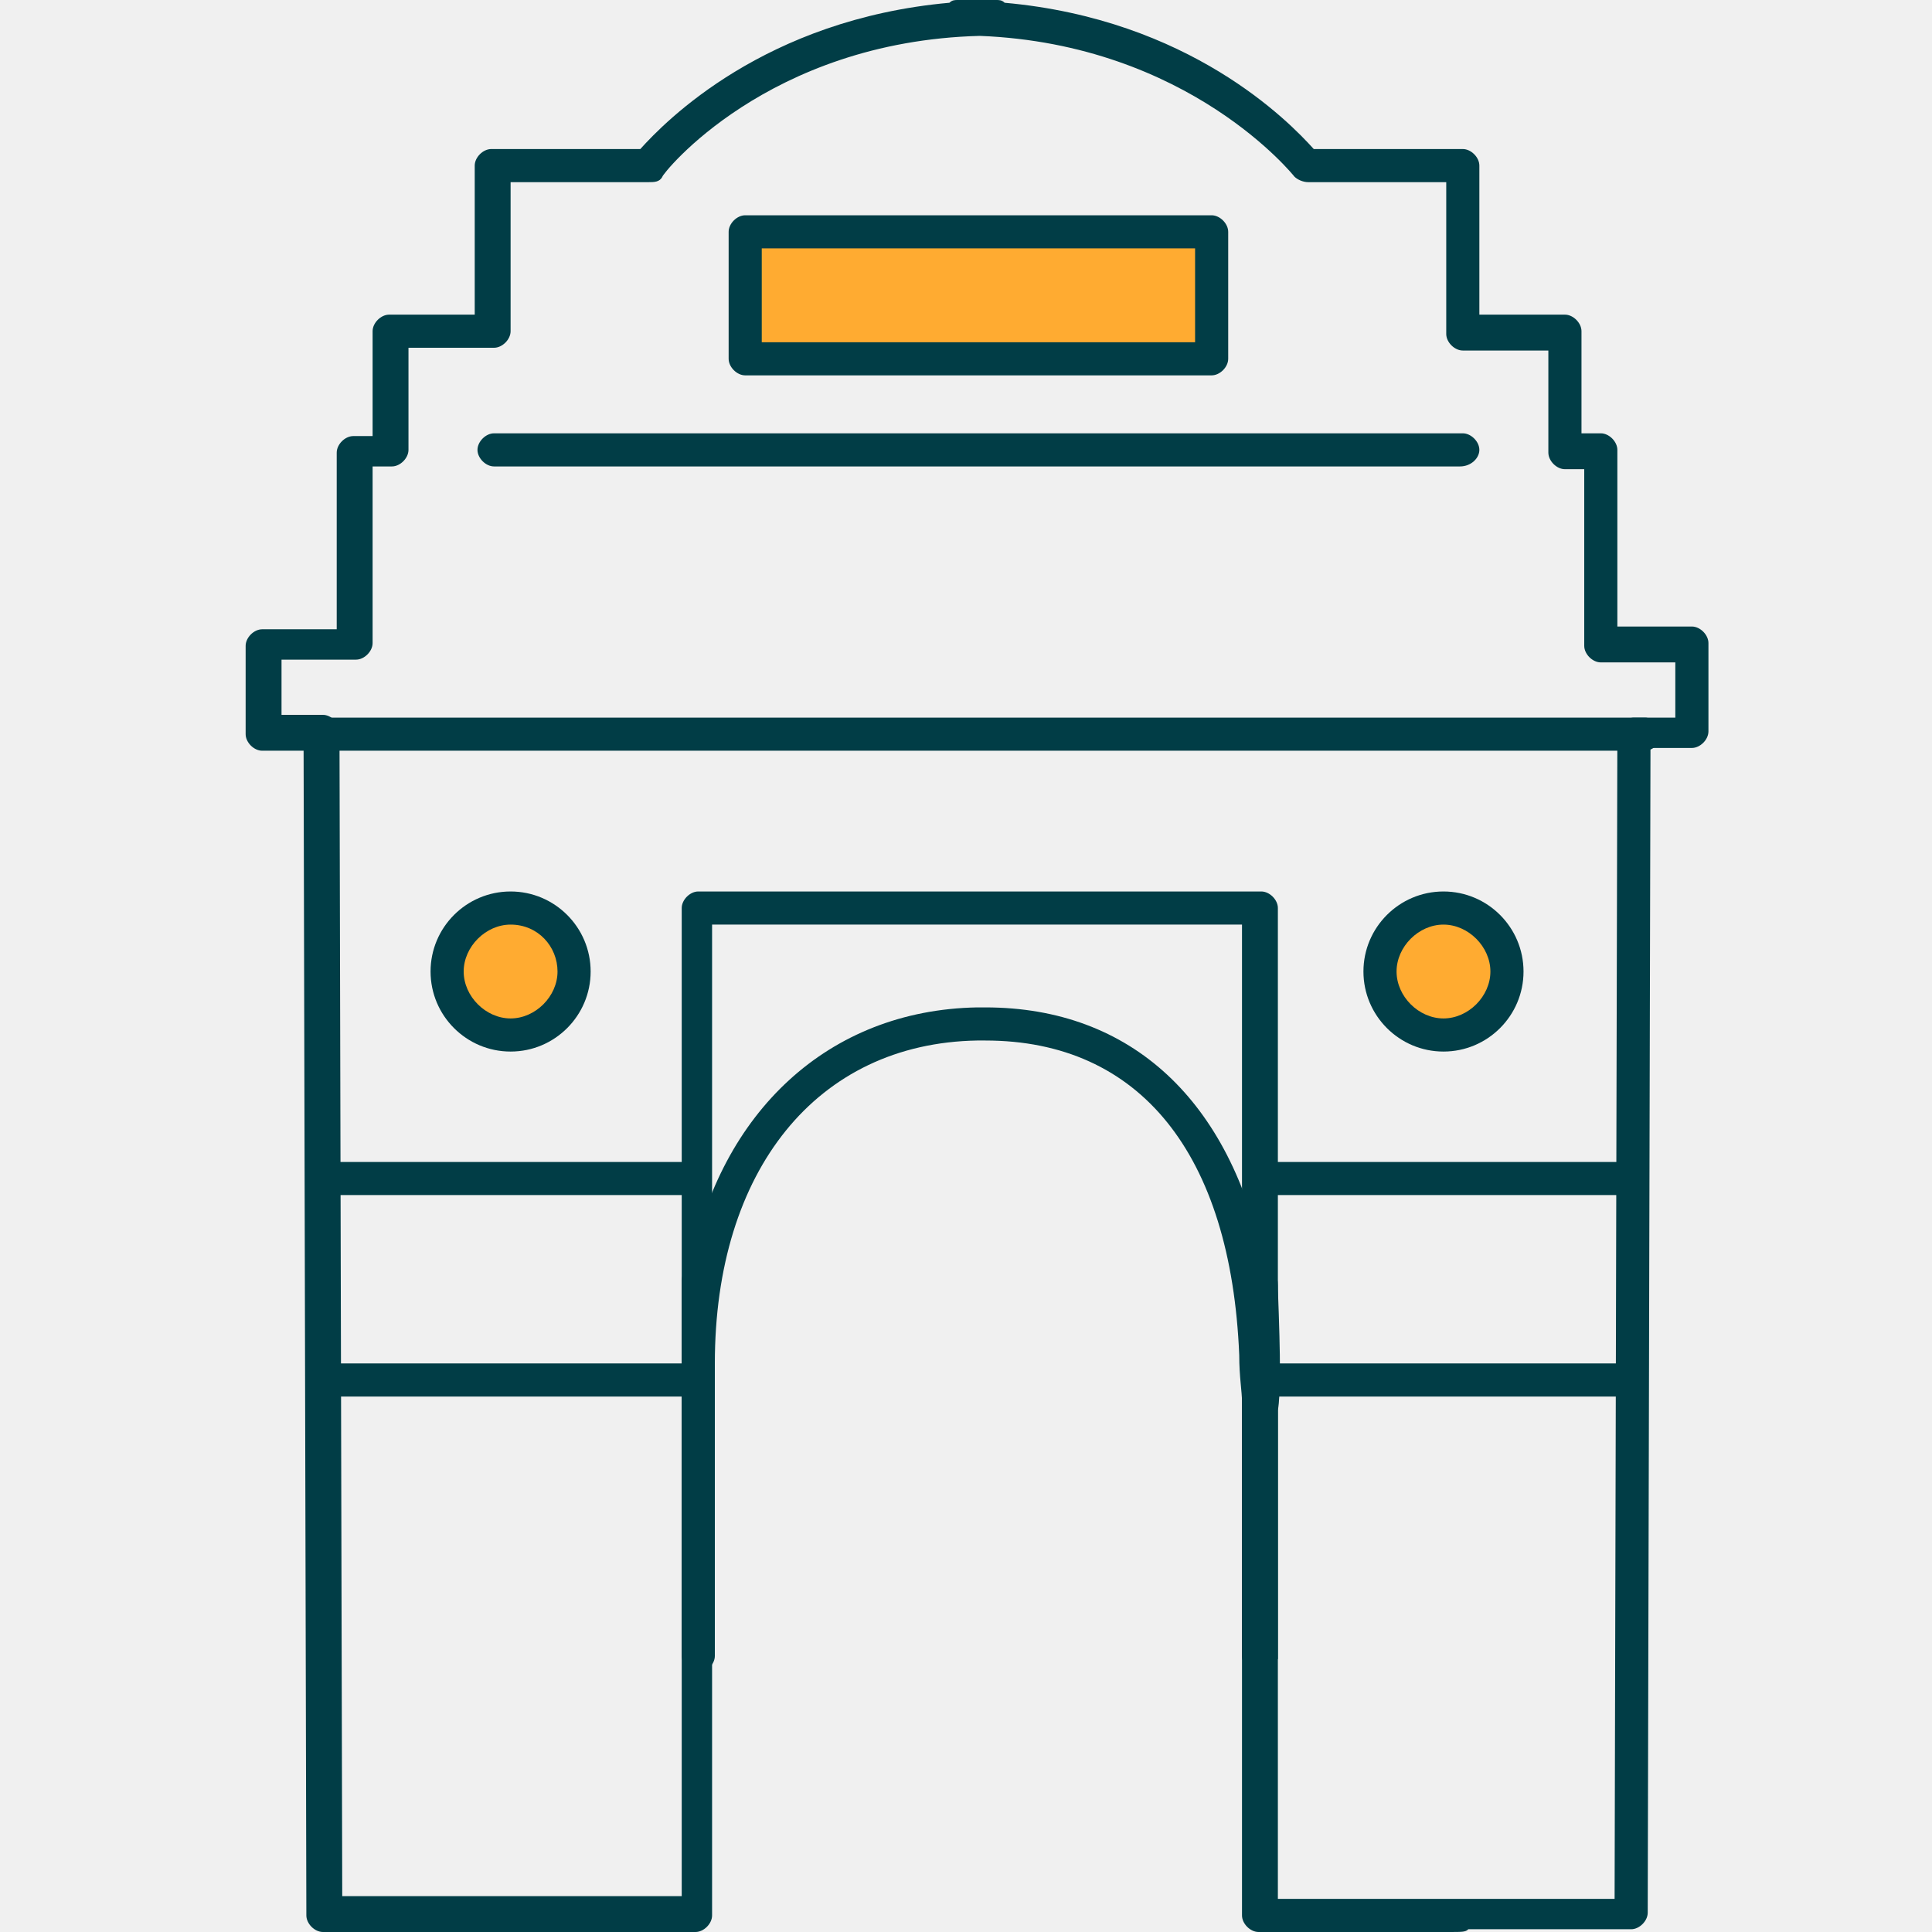
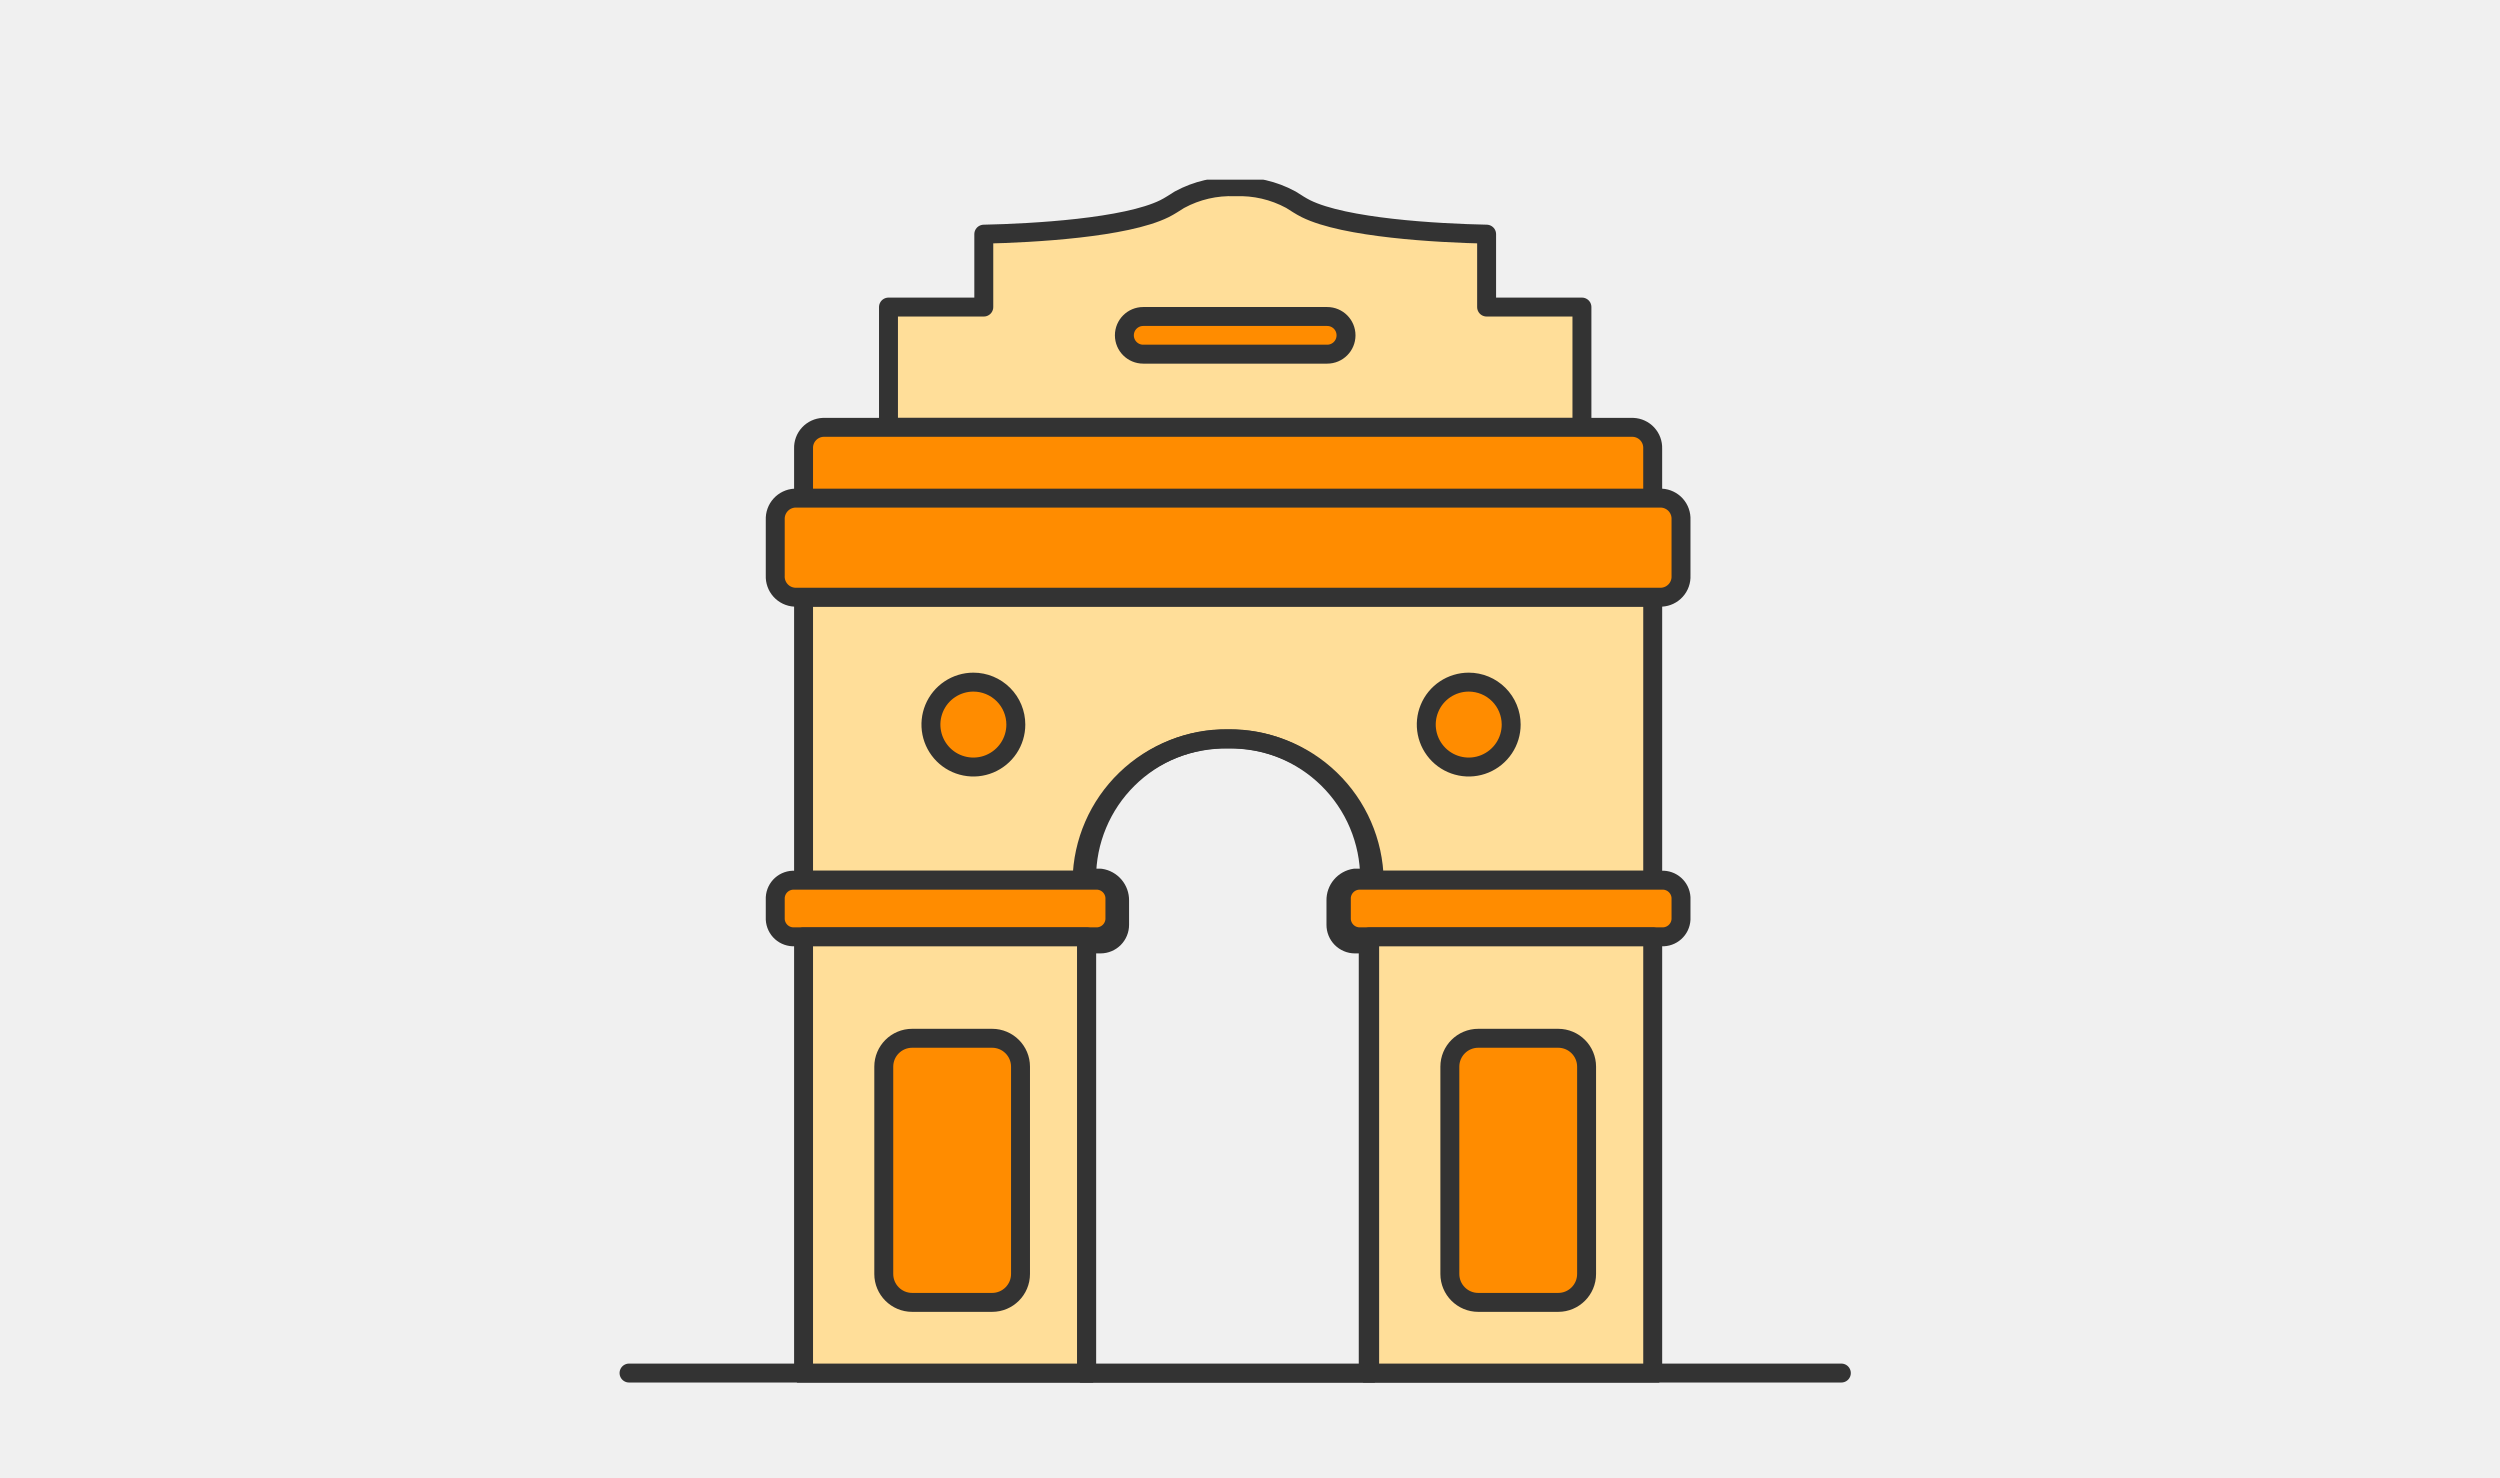
- <svg xmlns="http://www.w3.org/2000/svg" version="1.1" id="Layer_1" x="0px" y="0px" viewBox="0 0 70 70" style="enable-background:new 0 0 70 70;" xml:space="preserve">
-   <style type="text/css">
- 	.st0{fill:#013D46;}
- 	.st1{fill:#FFAB31;}
- </style>
-   <g>
-     <g>
-       <path class="st0" d="M45.6,60.6c-0.3,0-0.6-0.3-0.6-0.6c0-4.1,0-7.1,0-9.2c0-0.4-0.1-0.9-0.1-1.7c-0.3-7.3-3.6-11.4-9.2-11.4    c-0.1,0-0.2,0-0.3,0c-5.8,0.1-9.5,4.7-9.5,11.7V60c0,0.3-0.3,0.6-0.6,0.6s-0.6-0.3-0.6-0.6V46.4c0-0.2,0.1-0.4,0.3-0.5    c1.1-5.6,5-9.3,10.4-9.4c0.1,0,0.2,0,0.3,0c5.3,0,8.9,3.4,10.1,9.3c0.5,0.1,0.5,0.6,0.5,0.9c0.1,2.6,0.1,3.8,0,4.4c0,2,0,4.9,0,9    C46.2,60.3,45.9,60.6,45.6,60.6C45.6,60.6,45.6,60.6,45.6,60.6z" />
-     </g>
-     <g>
-       <path class="st0" d="M52.5,70c-0.7,0-2.5,0-6.9,0c-0.3,0-0.6-0.3-0.6-0.6V33.5H25.8v35.9c0,0.3-0.3,0.6-0.6,0.6H11.7    c-0.3,0-0.6-0.3-0.6-0.6L11,27.2H9.5c-0.3,0-0.6-0.3-0.6-0.6v-3.2c0-0.3,0.3-0.6,0.6-0.6h2.7v-6.4c0-0.3,0.3-0.6,0.6-0.6h0.7V12    c0-0.3,0.3-0.6,0.6-0.6h3.1V6c0-0.3,0.3-0.6,0.6-0.6h5.4c0.9-1,4.5-4.7,11.2-5.3C34.5,0,34.6,0,34.7,0h1.4c0.1,0,0.2,0,0.3,0.1    c6.7,0.6,10.3,4.3,11.2,5.3H53c0.3,0,0.6,0.3,0.6,0.6v5.4h3.1c0.3,0,0.6,0.3,0.6,0.6v3.7H58c0.3,0,0.6,0.3,0.6,0.6v6.4h2.7    c0.3,0,0.6,0.3,0.6,0.6v3.2c0,0.3-0.3,0.6-0.6,0.6h-1.5l-0.1,42.2c0,0.3-0.3,0.6-0.6,0.6c-5.3,0-5.7,0-5.9,0    C53.1,70,53,70,52.5,70z M46.2,68.8c6.6,0,6.7,0,6.9,0c0.2,0,0.6,0,5.4,0l0.1-42.2c0-0.3,0.3-0.6,0.6-0.6h1.5v-2H58    c-0.3,0-0.6-0.3-0.6-0.6v-6.4h-0.7c-0.3,0-0.6-0.3-0.6-0.6v-3.7H53c-0.3,0-0.6-0.3-0.6-0.6V6.6h-5c-0.2,0-0.4-0.1-0.5-0.2    c0,0-3.8-4.8-11.4-5.1C27.8,1.5,24,6.3,24,6.4c-0.1,0.2-0.3,0.2-0.5,0.2h-5V12c0,0.3-0.3,0.6-0.6,0.6h-3.1v3.7    c0,0.3-0.3,0.6-0.6,0.6h-0.7v6.4c0,0.3-0.3,0.6-0.6,0.6h-2.7v2h1.5c0.3,0,0.6,0.3,0.6,0.6l0.1,42.2h12.3V32.9    c0-0.3,0.3-0.6,0.6-0.6h20.4c0.3,0,0.6,0.3,0.6,0.6V68.8z" />
-     </g>
-     <g>
-       <path class="st0" d="M59.6,27.2H11.2c-0.3,0-0.6-0.3-0.6-0.6s0.3-0.6,0.6-0.6h48.4c0.3,0,0.6,0.3,0.6,0.6S59.9,27.2,59.6,27.2z" />
-     </g>
-     <g>
-       <path class="st0" d="M52.9,16.9H17.9c-0.3,0-0.6-0.3-0.6-0.6c0-0.3,0.3-0.6,0.6-0.6h35.1c0.3,0,0.6,0.3,0.6,0.6    C53.6,16.6,53.3,16.9,52.9,16.9z" />
-     </g>
-     <g>
-       <g>
-         <path class="st0" d="M24.9,43.3H11.8c-0.3,0-0.6-0.3-0.6-0.6s0.3-0.6,0.6-0.6h13.1c0.3,0,0.6,0.3,0.6,0.6S25.2,43.3,24.9,43.3z" />
-       </g>
-       <g>
-         <path class="st0" d="M24.9,50.6H11.8c-0.3,0-0.6-0.3-0.6-0.6s0.3-0.6,0.6-0.6h13.1c0.3,0,0.6,0.3,0.6,0.6S25.2,50.6,24.9,50.6z" />
-       </g>
-       <g>
-         <path class="st0" d="M59,43.3H45.9c-0.3,0-0.6-0.3-0.6-0.6s0.3-0.6,0.6-0.6H59c0.3,0,0.6,0.3,0.6,0.6S59.3,43.3,59,43.3z" />
-       </g>
-       <g>
-         <path class="st0" d="M59,50.6H45.9c-0.3,0-0.6-0.3-0.6-0.6s0.3-0.6,0.6-0.6H59c0.3,0,0.6,0.3,0.6,0.6S59.3,50.6,59,50.6z" />
-       </g>
-     </g>
-     <g>
-       <g>
-         <circle class="st1" cx="18.5" cy="35.2" r="2.3" />
-         <path class="st0" d="M18.5,38.1c-1.6,0-2.9-1.3-2.9-2.9s1.3-2.9,2.9-2.9s2.9,1.3,2.9,2.9S20.1,38.1,18.5,38.1z M18.5,33.5     c-0.9,0-1.7,0.8-1.7,1.7s0.8,1.7,1.7,1.7s1.7-0.8,1.7-1.7S19.5,33.5,18.5,33.5z" />
-       </g>
-       <g>
-         <circle class="st1" cx="52.3" cy="35.2" r="2.3" />
-         <path class="st0" d="M52.3,38.1c-1.6,0-2.9-1.3-2.9-2.9s1.3-2.9,2.9-2.9s2.9,1.3,2.9,2.9S53.9,38.1,52.3,38.1z M52.3,33.5     c-0.9,0-1.7,0.8-1.7,1.7s0.8,1.7,1.7,1.7s1.7-0.8,1.7-1.7S53.2,33.5,52.3,33.5z" />
-       </g>
-     </g>
-     <g>
-       <rect x="27" y="8.4" class="st1" width="16.9" height="4.6" />
-       <path class="st0" d="M43.9,13.6H27c-0.3,0-0.6-0.3-0.6-0.6V8.4c0-0.3,0.3-0.6,0.6-0.6h16.9c0.3,0,0.6,0.3,0.6,0.6V13    C44.5,13.3,44.2,13.6,43.9,13.6z M27.6,12.4h15.7V9H27.6V12.4z" />
-     </g>
+ <svg xmlns="http://www.w3.org/2000/svg" width="132" height="78" viewBox="0 0 132 78" fill="none">
+   <g clip-path="url(#clip0)">
+     <path d="M72.56 46.476C72.524 44.465 71.691 42.55 70.245 41.153C68.798 39.755 66.856 38.989 64.845 39.022C62.834 38.988 60.892 39.754 59.445 41.152C57.999 42.55 57.166 44.465 57.132 46.476H42.428V31.531H87.263V46.476H72.56Z" fill="#FFDE99" stroke="#333333" stroke-miterlimit="10" stroke-linecap="round" stroke-linejoin="round" />
+     <path d="M78.496 16.213H83.526V22.564H46.912V16.213H51.944V12.364C54.578 12.309 59.441 12.028 61.483 11.018C61.761 10.88 62.013 10.708 62.268 10.549L62.289 10.538C63.187 10.052 64.199 9.818 65.219 9.861C66.238 9.819 67.25 10.053 68.147 10.538L68.167 10.549C68.422 10.708 68.674 10.88 68.952 11.018C70.994 12.031 75.858 12.309 78.493 12.363V16.213H78.496Z" fill="#FFDE99" />
+     <path d="M78.496 16.213H83.526V22.564H46.912V16.213H51.944V12.364C54.578 12.309 59.441 12.028 61.483 11.018C61.761 10.88 62.013 10.708 62.268 10.549L62.289 10.538C63.187 10.052 64.199 9.818 65.219 9.861C66.238 9.819 67.25 10.053 68.147 10.538L68.167 10.549C68.422 10.708 68.674 10.88 68.952 11.018C70.994 12.031 75.858 12.309 78.493 12.363V16.213H78.496Z" stroke="#333333" stroke-miterlimit="10" stroke-linecap="round" stroke-linejoin="round" />
+     <path d="M53.636 38.258C53.636 38.701 53.505 39.135 53.258 39.503C53.012 39.872 52.662 40.159 52.252 40.329C51.843 40.499 51.392 40.543 50.957 40.456C50.522 40.37 50.123 40.157 49.809 39.843C49.496 39.529 49.282 39.13 49.196 38.695C49.109 38.26 49.154 37.81 49.323 37.4C49.493 36.99 49.78 36.64 50.149 36.394C50.517 36.148 50.951 36.016 51.394 36.016C51.989 36.016 52.559 36.252 52.98 36.673C53.4 37.093 53.636 37.663 53.636 38.258Z" fill="#FF8C00" />
+     <path d="M53.636 38.258C53.636 38.701 53.505 39.135 53.258 39.503C53.012 39.872 52.662 40.159 52.252 40.329C51.843 40.499 51.392 40.543 50.957 40.456C50.522 40.37 50.123 40.157 49.809 39.843C49.496 39.529 49.282 39.13 49.196 38.695C49.109 38.26 49.154 37.81 49.323 37.4C49.493 36.99 49.78 36.64 50.149 36.394C50.517 36.148 50.951 36.016 51.394 36.016C51.989 36.016 52.559 36.252 52.98 36.673C53.4 37.093 53.636 37.663 53.636 38.258Z" stroke="#333333" stroke-miterlimit="10" stroke-linecap="round" stroke-linejoin="round" />
+     <path d="M79.79 38.258C79.79 38.701 79.659 39.135 79.412 39.503C79.166 39.872 78.816 40.159 78.406 40.329C77.997 40.499 77.546 40.543 77.111 40.456C76.676 40.37 76.277 40.157 75.963 39.843C75.65 39.529 75.436 39.13 75.35 38.695C75.263 38.26 75.308 37.81 75.478 37.4C75.647 36.99 75.934 36.64 76.303 36.394C76.672 36.148 77.105 36.016 77.549 36.016C78.143 36.016 78.713 36.252 79.134 36.673C79.554 37.093 79.79 37.663 79.79 38.258Z" fill="#FF8C00" />
+     <path d="M79.79 38.258C79.79 38.701 79.659 39.135 79.412 39.503C79.166 39.872 78.816 40.159 78.406 40.329C77.997 40.499 77.546 40.543 77.111 40.456C76.676 40.37 76.277 40.157 75.963 39.843C75.65 39.529 75.436 39.13 75.35 38.695C75.263 38.26 75.308 37.81 75.478 37.4C75.647 36.99 75.934 36.64 76.303 36.394C76.672 36.148 77.105 36.016 77.549 36.016C78.143 36.016 78.713 36.252 79.134 36.673C79.554 37.093 79.79 37.663 79.79 38.258Z" stroke="#333333" stroke-miterlimit="10" stroke-linecap="round" stroke-linejoin="round" />
+     <path d="M87.262 25.927C87.268 26.068 87.245 26.21 87.196 26.343C87.147 26.476 87.072 26.598 86.975 26.702C86.879 26.806 86.763 26.89 86.634 26.95C86.505 27.009 86.365 27.042 86.224 27.047H43.465C43.324 27.042 43.184 27.009 43.055 26.95C42.926 26.89 42.81 26.806 42.714 26.702C42.618 26.598 42.543 26.476 42.494 26.343C42.444 26.21 42.422 26.068 42.428 25.927V23.685C42.417 23.399 42.52 23.12 42.715 22.91C42.909 22.7 43.179 22.575 43.465 22.564H86.224C86.51 22.575 86.78 22.7 86.975 22.91C87.169 23.12 87.273 23.399 87.262 23.685V25.927Z" fill="#FF8C00" />
+     <path d="M87.262 25.927C87.268 26.068 87.245 26.21 87.196 26.343C87.147 26.476 87.072 26.598 86.975 26.702C86.879 26.806 86.763 26.89 86.634 26.95C86.505 27.009 86.365 27.042 86.224 27.047H43.465C43.324 27.042 43.184 27.009 43.055 26.95C42.926 26.89 42.81 26.806 42.714 26.702C42.618 26.598 42.543 26.476 42.494 26.343C42.444 26.21 42.422 26.068 42.428 25.927V23.685C42.417 23.399 42.52 23.12 42.715 22.91C42.909 22.7 43.179 22.575 43.465 22.564H86.224C86.51 22.575 86.78 22.7 86.975 22.91C87.169 23.12 87.273 23.399 87.262 23.685V25.927Z" stroke="#333333" stroke-miterlimit="10" stroke-linecap="round" stroke-linejoin="round" />
+     <path d="M88.757 30.392C88.772 30.679 88.672 30.961 88.479 31.174C88.287 31.388 88.017 31.517 87.73 31.532H41.964C41.676 31.517 41.406 31.388 41.213 31.175C41.02 30.961 40.919 30.679 40.933 30.392V27.442C40.92 27.154 41.021 26.873 41.214 26.659C41.407 26.446 41.676 26.317 41.964 26.301H87.73C88.017 26.317 88.286 26.446 88.479 26.659C88.671 26.873 88.771 27.154 88.757 27.442V30.392Z" fill="#FF8C00" />
+     <path d="M88.757 30.392C88.772 30.679 88.672 30.961 88.479 31.174C88.287 31.388 88.017 31.517 87.73 31.532H41.964C41.676 31.517 41.406 31.388 41.213 31.175C41.02 30.961 40.919 30.679 40.933 30.392V27.442C40.92 27.154 41.021 26.873 41.214 26.659C41.407 26.446 41.676 26.317 41.964 26.301H87.73C88.017 26.317 88.286 26.446 88.479 26.659C88.671 26.873 88.771 27.154 88.757 27.442V30.392Z" stroke="#333333" stroke-miterlimit="10" stroke-linecap="round" stroke-linejoin="round" />
+     <path d="M58.867 48.546C58.853 48.803 58.737 49.044 58.546 49.216C58.354 49.388 58.102 49.477 57.845 49.464H41.956C41.828 49.471 41.701 49.452 41.581 49.41C41.46 49.368 41.349 49.302 41.254 49.217C41.159 49.132 41.082 49.028 41.027 48.913C40.972 48.798 40.94 48.673 40.933 48.546V47.389C40.948 47.132 41.064 46.891 41.255 46.72C41.447 46.549 41.699 46.461 41.956 46.475H57.845C58.102 46.461 58.353 46.549 58.545 46.721C58.736 46.892 58.852 47.132 58.867 47.389V48.546Z" fill="#FF8C00" />
+     <path d="M58.867 48.546C58.853 48.803 58.737 49.044 58.546 49.216C58.354 49.388 58.102 49.477 57.845 49.464H41.956C41.828 49.471 41.701 49.452 41.581 49.41C41.46 49.368 41.349 49.302 41.254 49.217C41.159 49.132 41.082 49.028 41.027 48.913C40.972 48.798 40.94 48.673 40.933 48.546V47.389C40.948 47.132 41.064 46.891 41.255 46.72C41.447 46.549 41.699 46.461 41.956 46.475H57.845C58.102 46.461 58.353 46.549 58.545 46.721C58.736 46.892 58.852 47.132 58.867 47.389V48.546Z" stroke="#333333" stroke-miterlimit="10" stroke-linecap="round" stroke-linejoin="round" />
+     <path d="M88.757 48.546C88.743 48.803 88.628 49.044 88.436 49.216C88.245 49.388 87.993 49.477 87.736 49.464H71.841C71.584 49.476 71.333 49.387 71.142 49.215C70.952 49.043 70.837 48.802 70.823 48.546V47.388C70.838 47.133 70.953 46.893 71.144 46.722C71.334 46.551 71.585 46.462 71.841 46.474H87.736C87.993 46.461 88.244 46.55 88.435 46.721C88.626 46.892 88.742 47.132 88.757 47.388V48.546Z" fill="#FF8C00" />
+     <path d="M88.757 48.546C88.743 48.803 88.628 49.044 88.436 49.216C88.245 49.388 87.993 49.477 87.736 49.464H71.841C71.584 49.476 71.333 49.387 71.142 49.215C70.952 49.043 70.837 48.802 70.823 48.546V47.388C70.838 47.133 70.953 46.893 71.144 46.722C71.334 46.551 71.585 46.462 71.841 46.474H87.736C87.993 46.461 88.244 46.55 88.435 46.721C88.626 46.892 88.742 47.132 88.757 47.388V48.546Z" stroke="#333333" stroke-miterlimit="10" stroke-linecap="round" stroke-linejoin="round" />
+     <path d="M72.318 72.629H87.263V49.465H72.318V72.629Z" fill="#FFDE99" />
+     <path d="M72.318 72.629H87.263V49.465H72.318V72.629Z" stroke="#333333" stroke-miterlimit="10" stroke-linecap="round" stroke-linejoin="round" />
+     <path d="M42.428 72.629H57.373V49.465H42.428V72.629Z" fill="#FFDE99" />
+     <path d="M42.428 72.629H57.373V49.465H42.428V72.629Z" stroke="#333333" stroke-miterlimit="10" stroke-linecap="round" stroke-linejoin="round" />
+     <path d="M72.243 49.84H71.538C71.406 49.84 71.275 49.813 71.153 49.761C71.031 49.71 70.921 49.635 70.828 49.541C70.735 49.447 70.662 49.335 70.612 49.212C70.562 49.09 70.537 48.959 70.538 48.826V47.548C70.532 47.263 70.63 46.985 70.815 46.767C70.999 46.549 71.256 46.406 71.538 46.364H72.318C72.315 45.387 72.118 44.42 71.739 43.52C71.36 42.62 70.805 41.804 70.108 41.119C69.411 40.435 68.585 39.895 67.678 39.532C66.771 39.17 65.801 38.99 64.824 39.005C63.849 38.992 62.882 39.172 61.977 39.536C61.073 39.9 60.25 40.44 59.557 41.126C58.863 41.811 58.313 42.627 57.938 43.527C57.563 44.427 57.371 45.392 57.373 46.367H58.111C58.394 46.408 58.652 46.552 58.837 46.77C59.021 46.988 59.12 47.266 59.115 47.551V48.829C59.115 49.096 59.01 49.353 58.822 49.542C58.634 49.732 58.378 49.839 58.111 49.84H57.373V72.631H72.243V49.84Z" stroke="#333333" stroke-miterlimit="10" stroke-linecap="round" stroke-linejoin="round" />
+     <rect x="46.663" y="54.821" width="7.22" height="13.945" rx="1.5" fill="#FF8C00" stroke="#333333" stroke-linecap="round" stroke-linejoin="round" />
+     <rect x="59.367" y="16.711" width="11.703" height="1.989" rx="0.994" fill="#FF8C00" stroke="#333333" stroke-linecap="round" stroke-linejoin="round" />
+     <rect x="76.552" y="54.821" width="7.22" height="13.945" rx="1.5" fill="#FF8C00" stroke="#333333" stroke-linecap="round" stroke-linejoin="round" />
  </g>
+   <line x1="33.213" y1="72.497" x2="97.223" y2="72.497" stroke="#333333" stroke-linecap="round" stroke-linejoin="round" />
+   <defs>
+     <clipPath id="clip0">
+       <rect x="40.185" y="9.485" width="49.318" height="63.516" fill="white" />
+     </clipPath>
+   </defs>
</svg>
